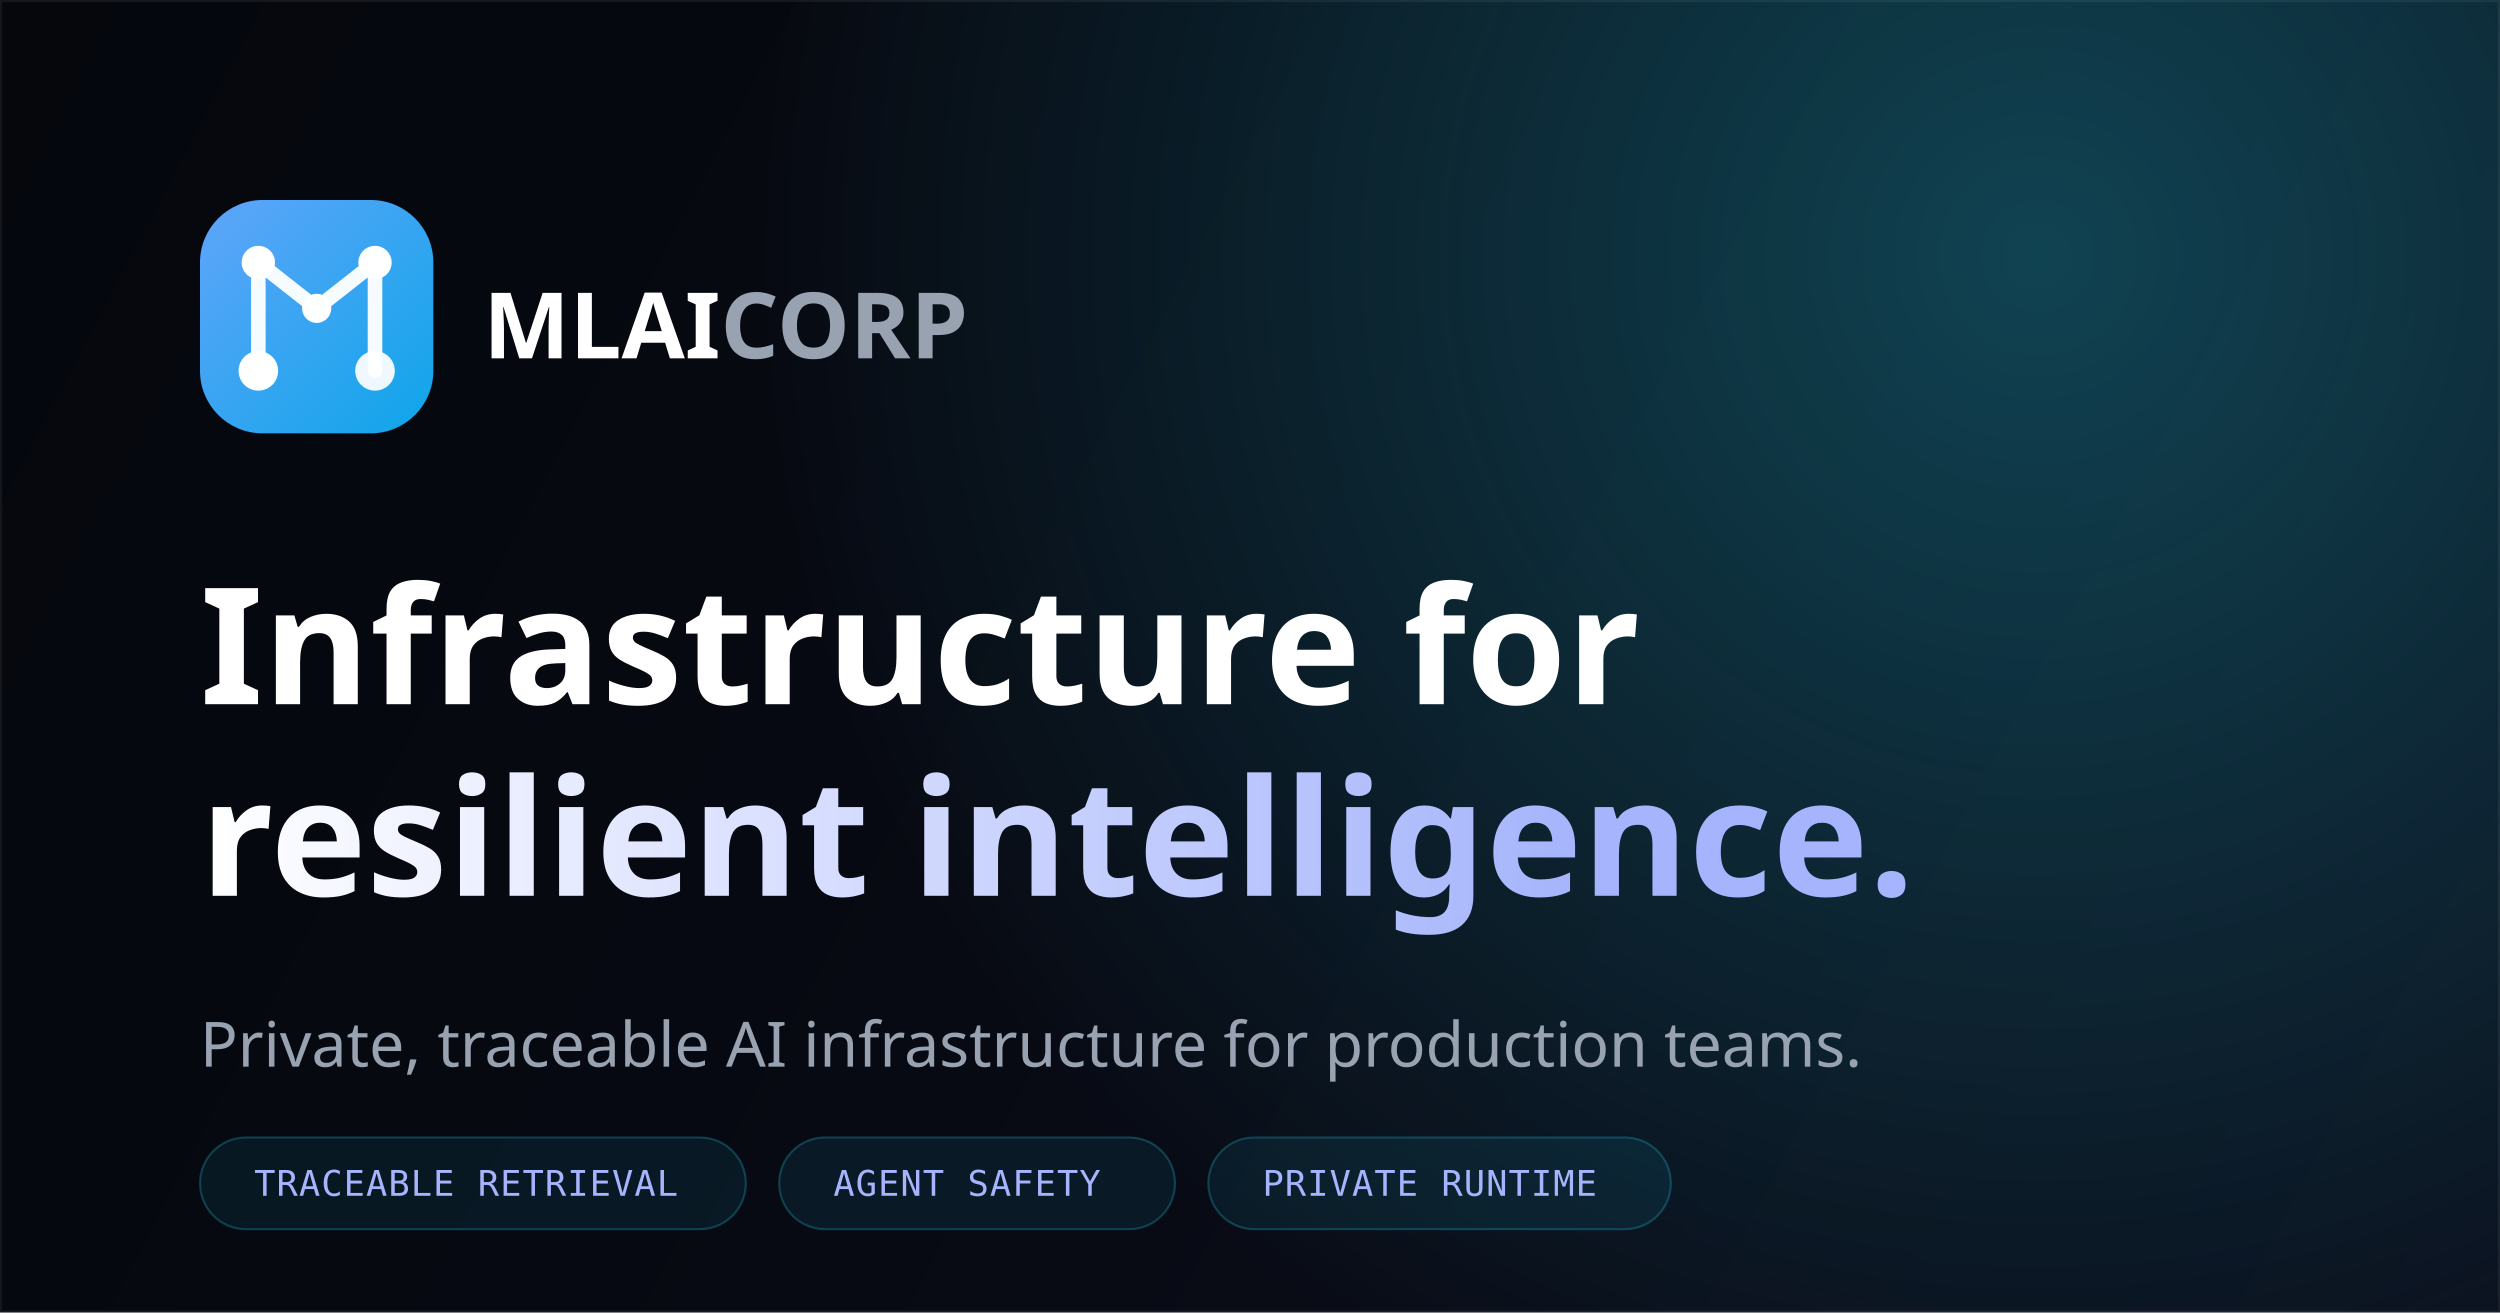
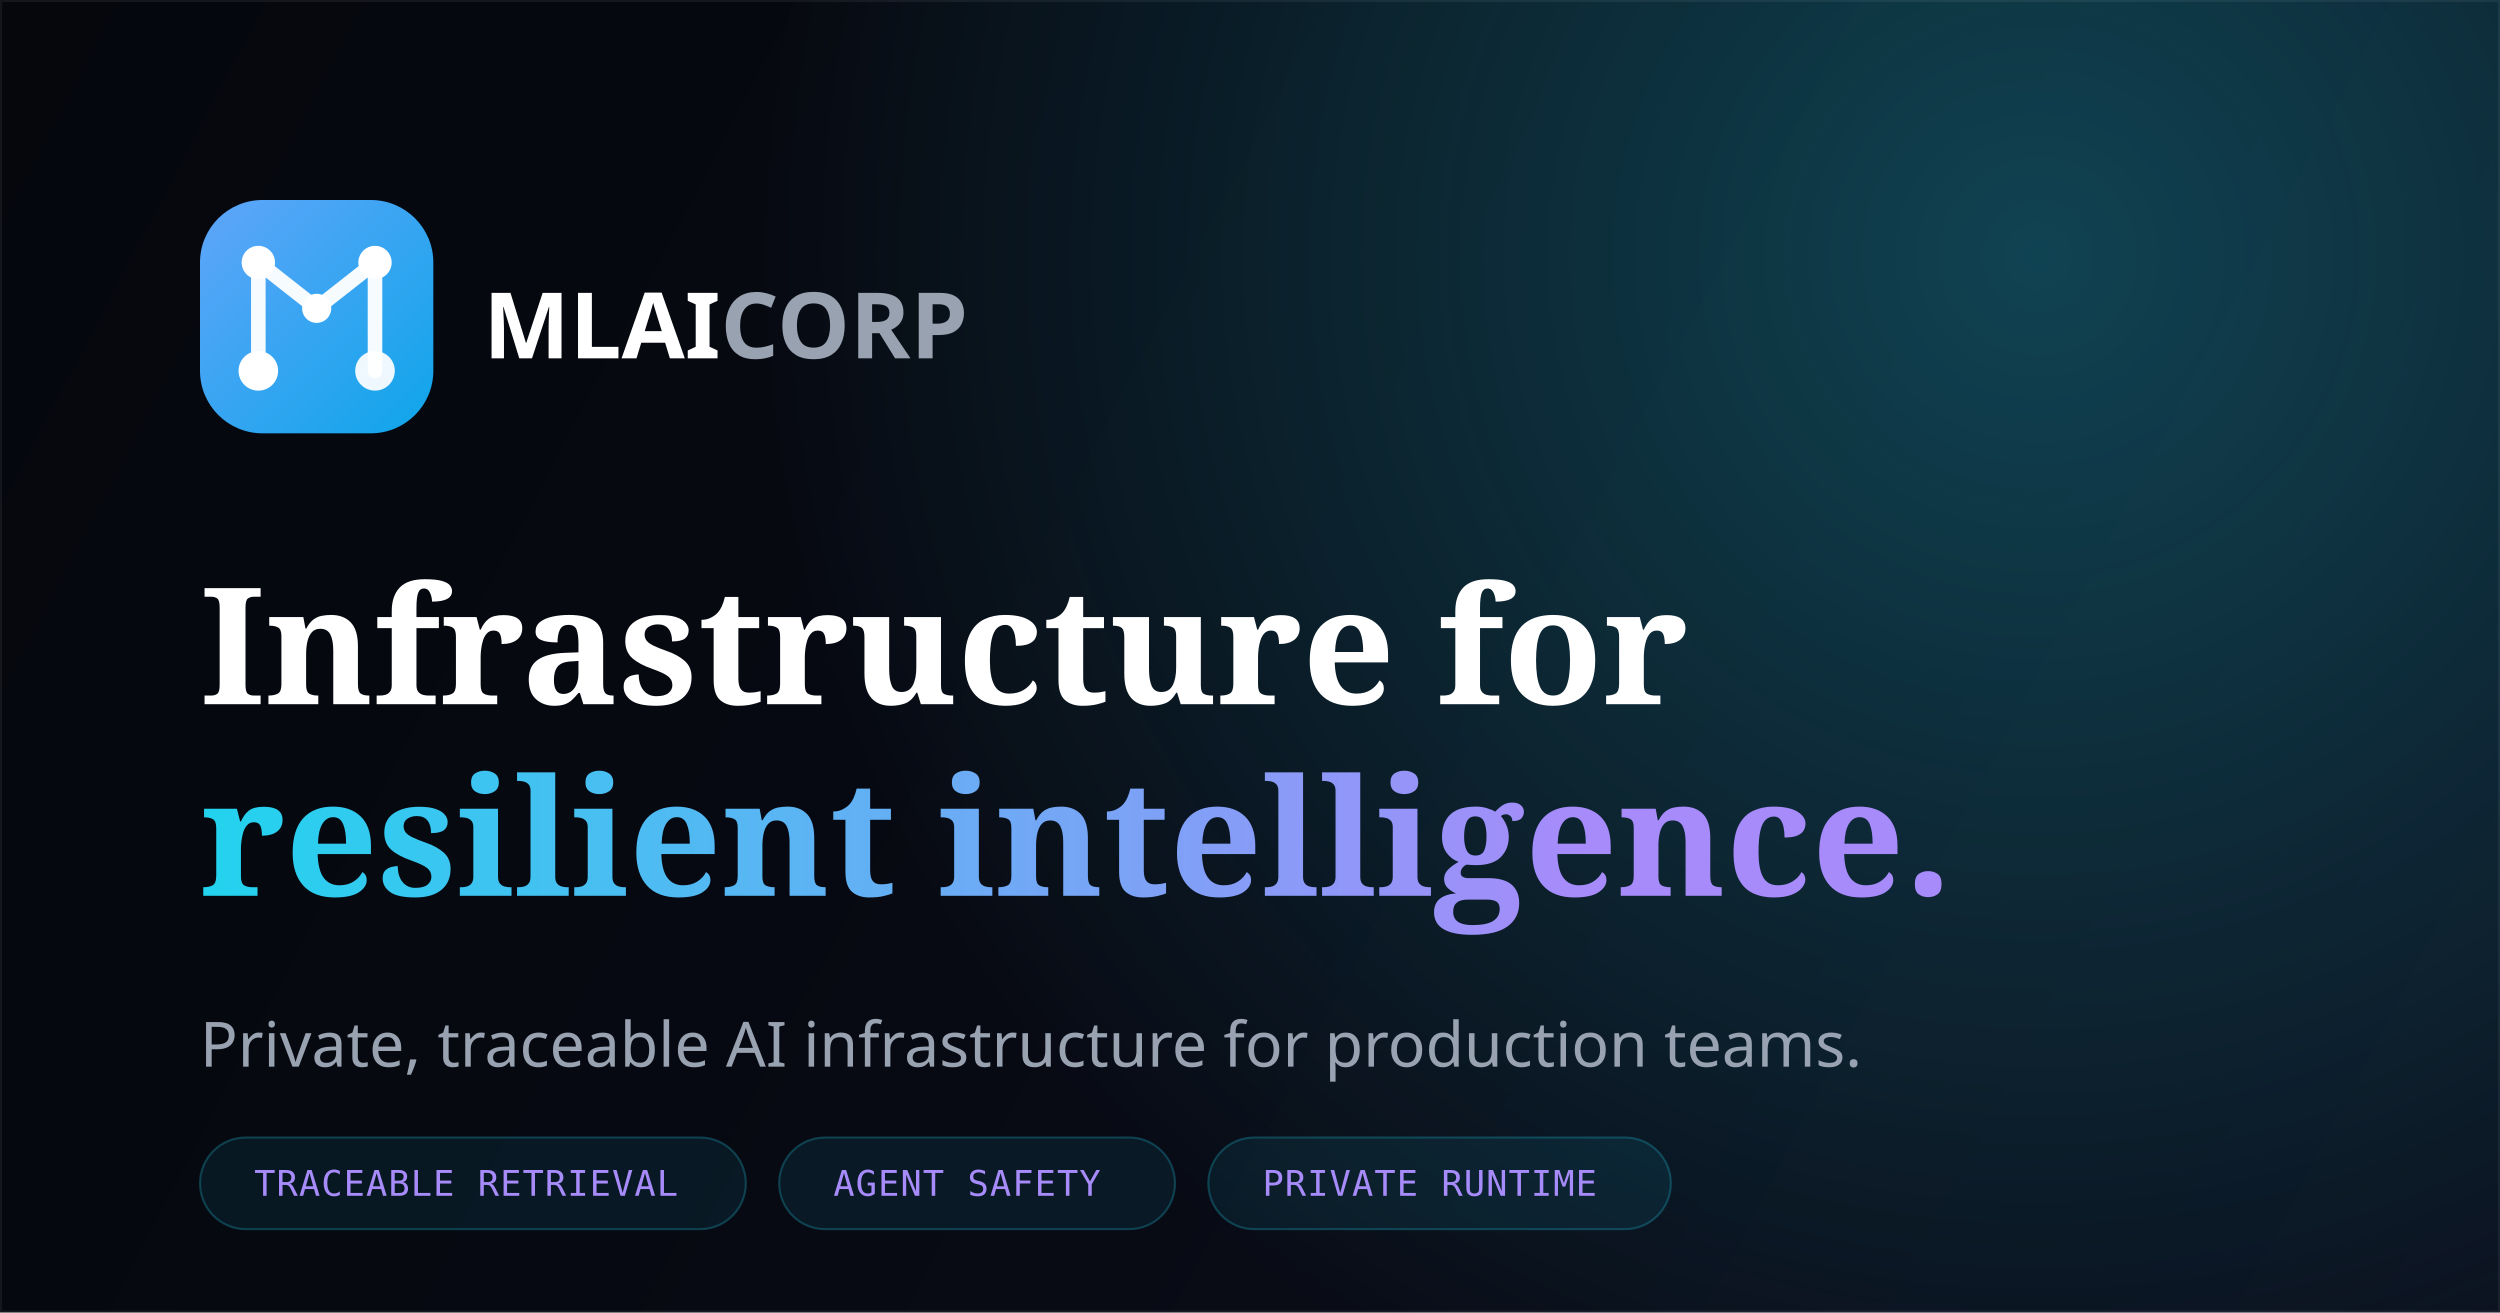
<svg xmlns="http://www.w3.org/2000/svg" width="1200" height="630" viewBox="0 0 1200 630" fill="none">
  <defs>
    <linearGradient id="canvas" x1="0" y1="0" x2="1200" y2="630" gradientUnits="userSpaceOnUse">
      <stop stop-color="#05070d" />
      <stop offset="1" stop-color="#0B0D1A" />
    </linearGradient>
    <radialGradient id="glow" cx="0" cy="0" r="1" gradientTransform="translate(980 120) rotate(130) scale(620)" gradientUnits="userSpaceOnUse">
      <stop stop-color="#22d3ee" stop-opacity="0.28" />
      <stop offset="1" stop-color="#22d3ee" stop-opacity="0" />
    </radialGradient>
    <linearGradient id="mark" x1="96" y1="96" x2="208" y2="208" gradientUnits="userSpaceOnUse">
      <stop stop-color="#60a5fa" />
      <stop offset="1" stop-color="#0EA5E9" />
    </linearGradient>
    <linearGradient id="accent" x1="96" y1="0" x2="760" y2="0" gradientUnits="userSpaceOnUse">
-       <stop stop-color="#FFFFFF" />
-       <stop offset="1" stop-color="#A5B4FC" />
+       <stop stop-color="#22D3EE" />
+       <stop offset="1" stop-color="#A78BFA" />
    </linearGradient>
  </defs>
  <rect width="1200" height="630" fill="url(#canvas)" />
  <rect width="1200" height="630" fill="url(#glow)" />
  <rect x="0.5" y="0.5" width="1199" height="629" stroke="#FFFFFF" stroke-opacity="0.06" />
  <rect x="96" y="96" width="112" height="112" rx="30" fill="url(#mark)" />
  <path d="M124 178 L124 126 L152 148 L180 126 L180 178" stroke="#FFFFFF" stroke-width="7" stroke-linecap="round" stroke-linejoin="round" opacity="0.95" />
  <circle cx="124" cy="178" r="9.5" fill="#FFFFFF" />
  <circle cx="124" cy="126" r="8" fill="#FFFFFF" />
  <circle cx="152" cy="148" r="7" fill="#FFFFFF" />
  <circle cx="180" cy="126" r="8" fill="#FFFFFF" />
  <circle cx="180" cy="178" r="9.5" fill="#FFFFFF" opacity="0.92" />
-   <text x="232" y="172" font-family="Outfit, Geist, system-ui, sans-serif" font-size="44" font-weight="700" fill="#FFFFFF">MLAI<tspan fill="#98A2B0"> CORP</tspan>
+   <text x="232" y="172" font-family="Geist, system-ui, sans-serif" font-size="44" font-weight="700" fill="#FFFFFF">MLAI<tspan fill="#98A2B0"> CORP</tspan>
  </text>
-   <text x="96" y="338" font-family="Outfit, Geist, system-ui, sans-serif" font-size="78" font-weight="700" fill="#FFFFFF">Infrastructure for</text>
-   <text x="96" y="430" font-family="Outfit, Geist, system-ui, sans-serif" font-size="78" font-weight="700" fill="url(#accent)">resilient intelligence.</text>
+   <text x="96" y="338" font-family="Spectral, Georgia, serif" font-size="78" font-weight="700" fill="#FFFFFF">Infrastructure for</text>
+   <text x="96" y="430" font-family="Spectral, Georgia, serif" font-size="78" font-weight="700" fill="url(#accent)">resilient intelligence.</text>
  <text x="96" y="512" font-family="Geist, system-ui, sans-serif" font-size="30" fill="#98A2B0">Private, traceable AI infrastructure for production teams.</text>
-   <g font-family="JetBrains Mono, ui-monospace, monospace" font-size="17" letter-spacing="0.5" fill="#A5B4FC">
+   <g font-family="JetBrains Mono, ui-monospace, monospace" font-size="17" letter-spacing="0.5" fill="#A78BFA">
    <rect x="96" y="546" width="262" height="44" rx="22" fill="#22d3ee" fill-opacity="0.08" stroke="#22d3ee" stroke-opacity="0.25" />
    <text x="122" y="574">TRACEABLE RETRIEVAL</text>
    <rect x="374" y="546" width="190" height="44" rx="22" fill="#22d3ee" fill-opacity="0.08" stroke="#22d3ee" stroke-opacity="0.25" />
    <text x="400" y="574">AGENT SAFETY</text>
    <rect x="580" y="546" width="222" height="44" rx="22" fill="#22d3ee" fill-opacity="0.08" stroke="#22d3ee" stroke-opacity="0.25" />
    <text x="606" y="574">PRIVATE RUNTIME</text>
  </g>
</svg>
